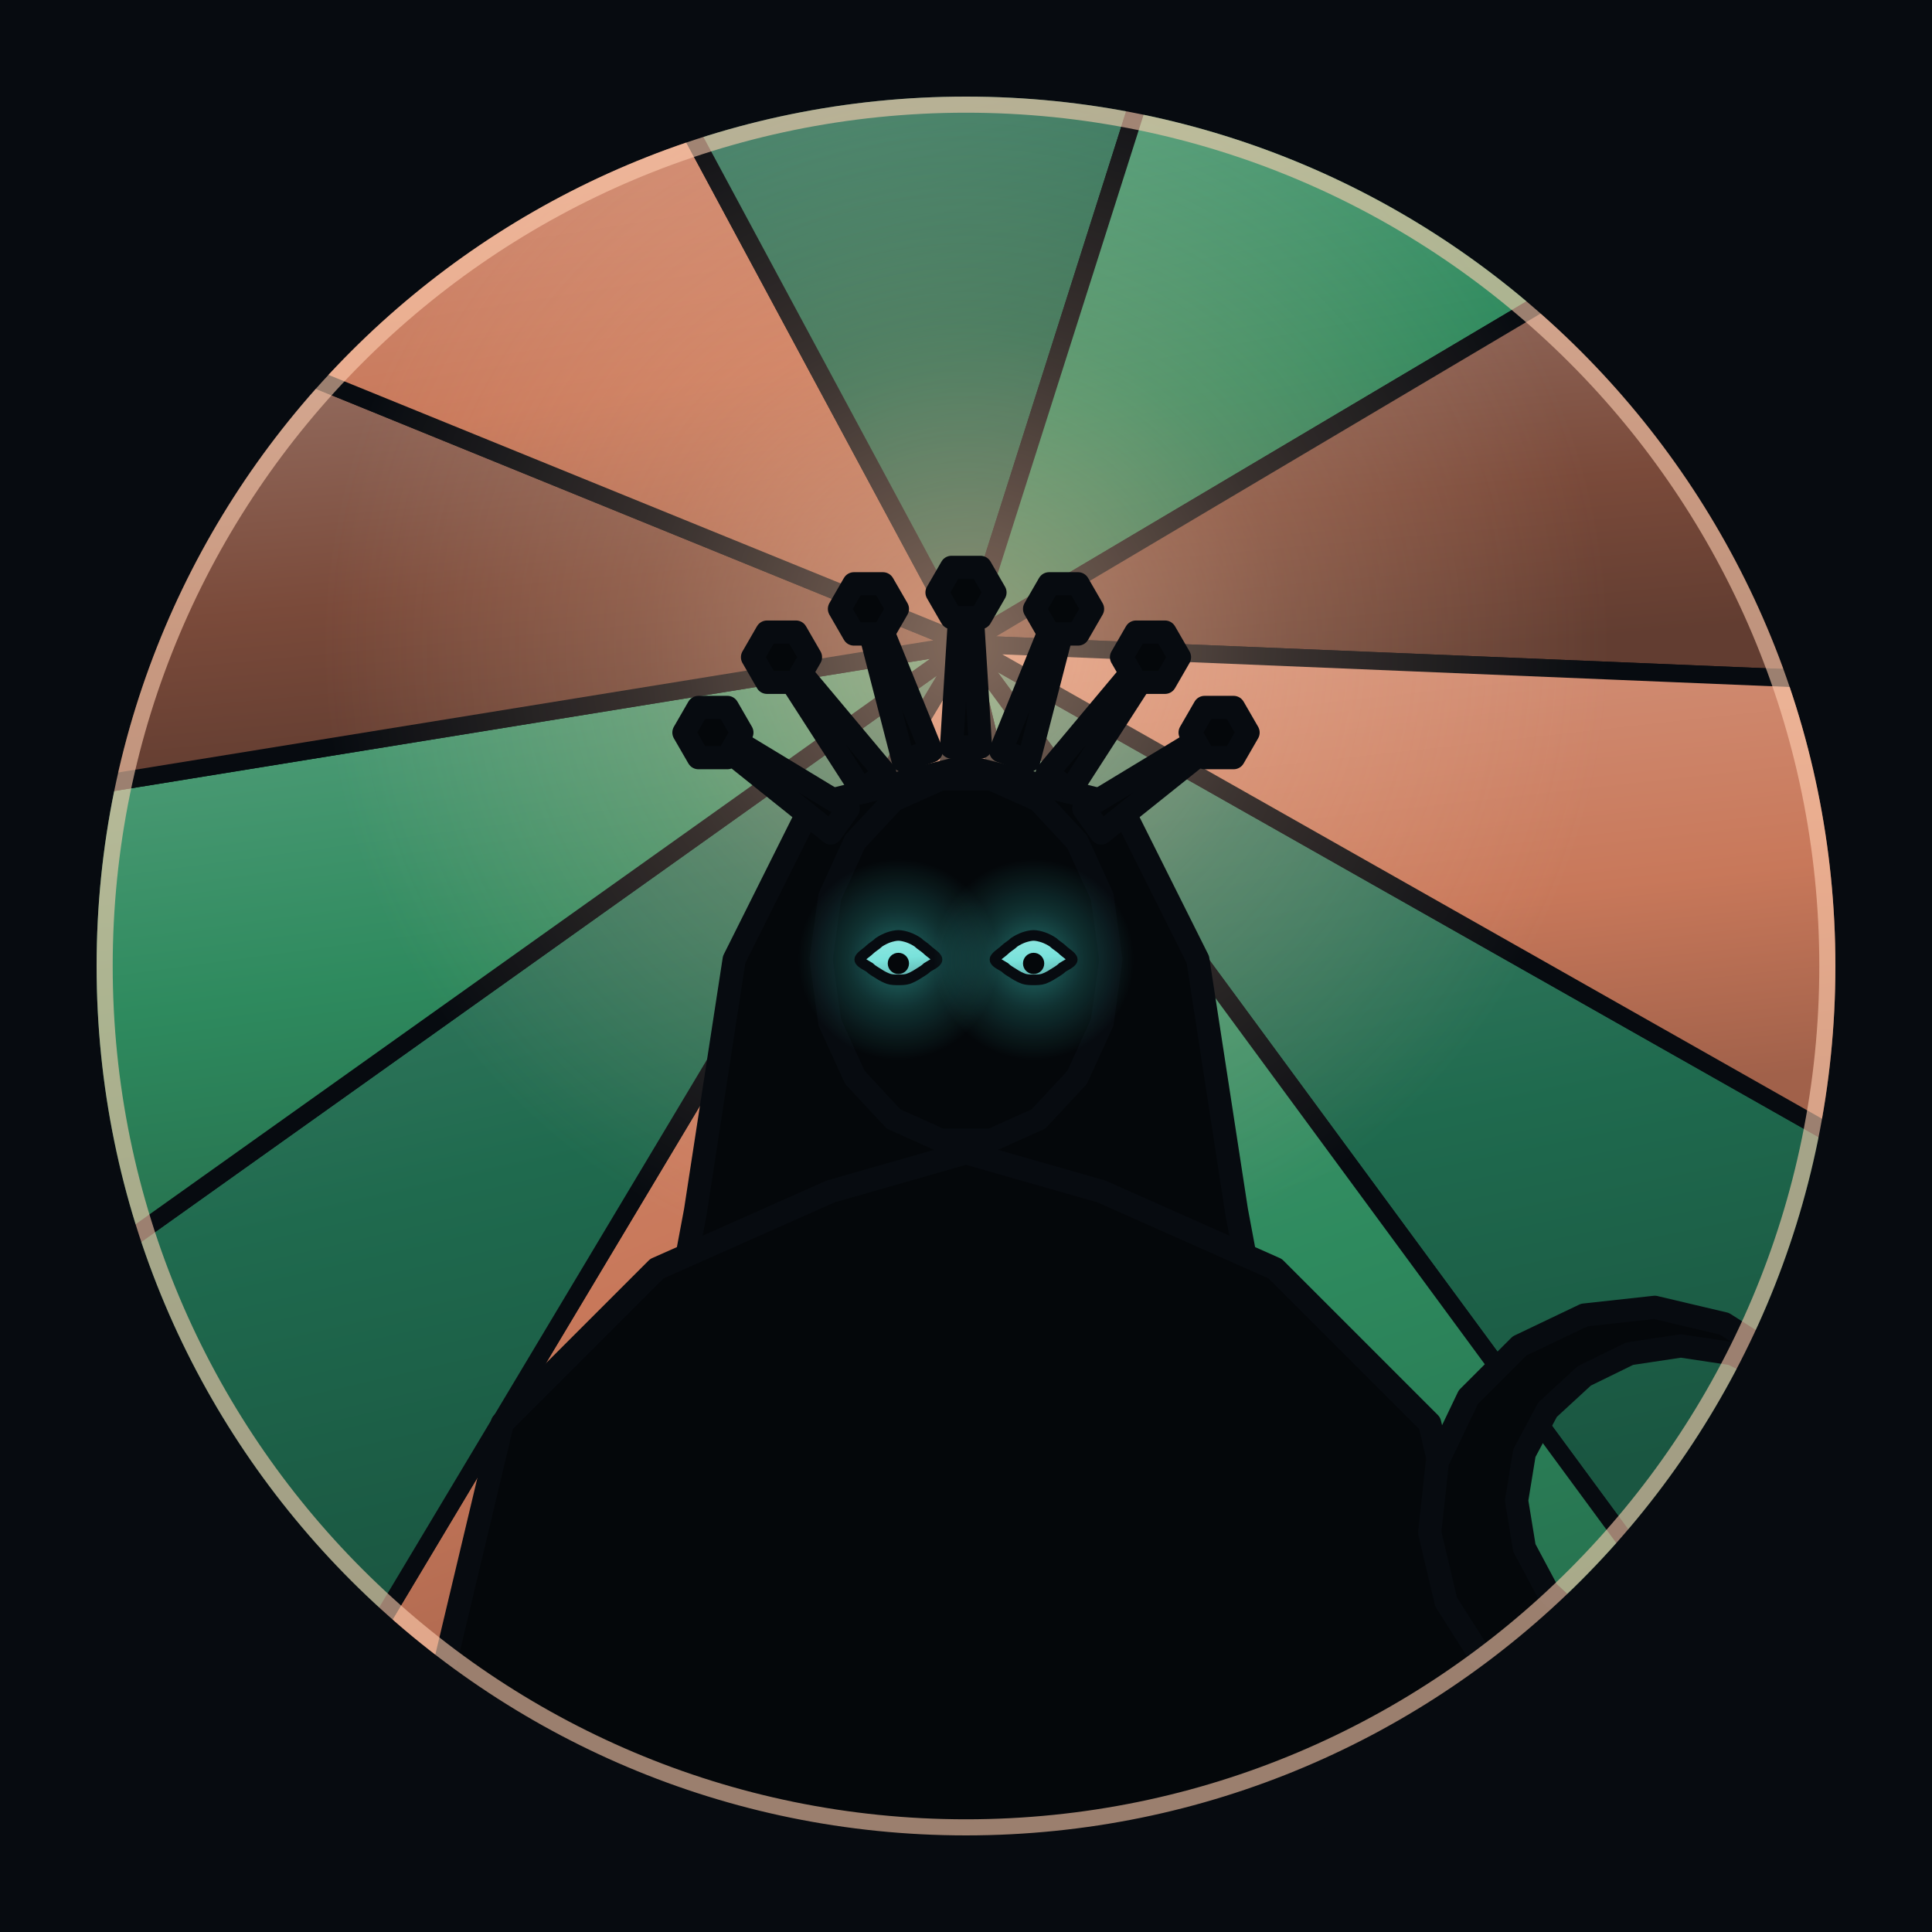
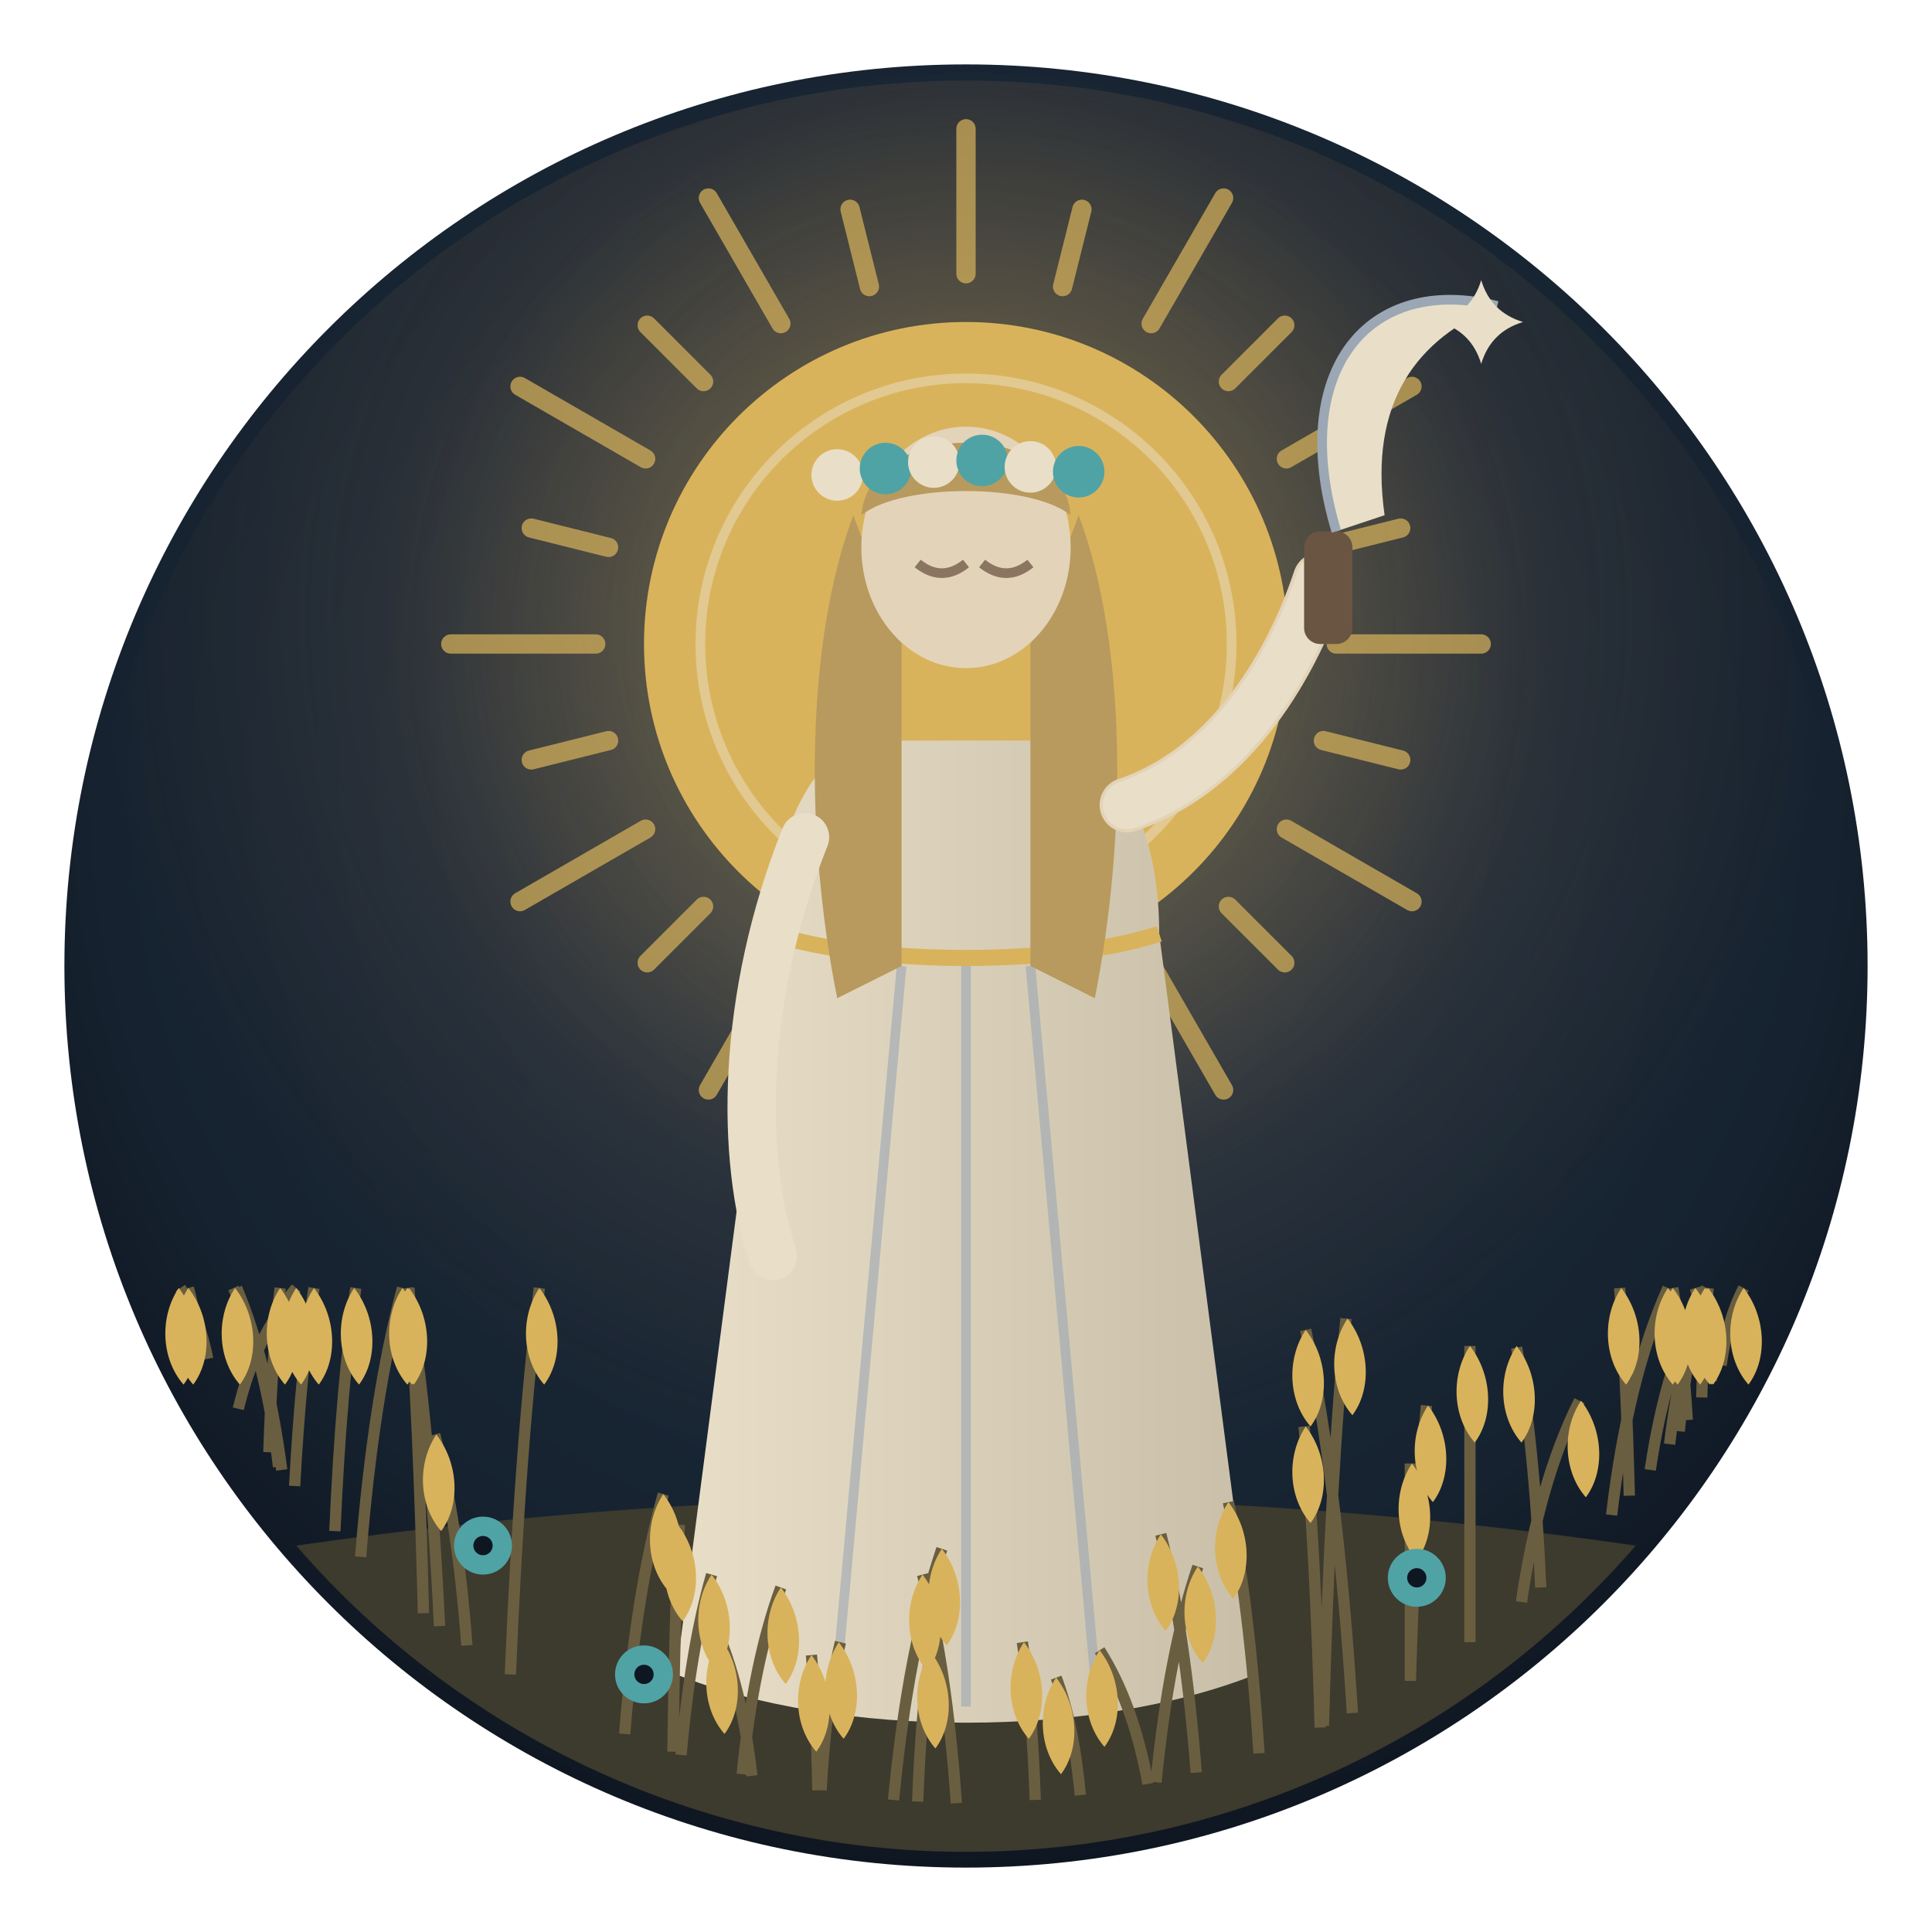
<svg xmlns="http://www.w3.org/2000/svg" viewBox="0 0 120 120">
  <defs>
-     <linearGradient id="g1" x1="0" y1="0" x2="0.2" y2="1">
-       <stop offset="0" stop-color="#4C8871" />
-       <stop offset="0.6" stop-color="#1F6A4E" />
-       <stop offset="1" stop-color="#1A5641" />
+     <radialGradient id="po1" cx="0.5" cy="0.4" r="0.6">
+       <stop offset="0" stop-color="#1F3043" />
+       <stop offset="0.8" stop-color="#16222F" />
+       <stop offset="1" stop-color="#0E1621" />
+     </radialGradient>
+     <radialGradient id="po2" cx="0.5" cy="0.3" r="0.5">
+       <stop offset="0" stop-color="#D9B35B" stop-opacity="0.3" />
+       <stop offset="0.6" stop-color="#E8A15A" stop-opacity="0.1" />
+       <stop offset="1" stop-color="#E8A15A" stop-opacity="0" />
+     </radialGradient>
+     <radialGradient id="po3" cx="0.5" cy="0.5" r="0.5">
+       <stop offset="0" stop-color="#D9B35B" stop-opacity="0.6" />
+       <stop offset="0.4" stop-color="#D9B35B" stop-opacity="0.2" />
+       <stop offset="1" stop-color="#D9B35B" stop-opacity="0" />
+     </radialGradient>
+     <linearGradient id="po4" x1="0" y1="0" x2="1" y2="0">
+       <stop offset="0" stop-color="#E9DFC8" />
+       <stop offset="1" stop-color="#C9BFA8" />
    </linearGradient>
-     <linearGradient id="g2" x1="0" y1="0" x2="0.2" y2="1">
-       <stop offset="0" stop-color="#58A17E" />
-       <stop offset="0.6" stop-color="#2E8A5E" />
-       <stop offset="1" stop-color="#26704E" />
-     </linearGradient>
-     <linearGradient id="g3" x1="0" y1="0" x2="0.2" y2="1">
-       <stop offset="0" stop-color="#956E61" />
-       <stop offset="0.6" stop-color="#7A4A3A" />
-       <stop offset="1" stop-color="#623D31" />
-     </linearGradient>
-     <linearGradient id="g4" x1="0" y1="0" x2="0.2" y2="1">
-       <stop offset="0" stop-color="#D3937B" />
-       <stop offset="0.6" stop-color="#C8785A" />
-       <stop offset="1" stop-color="#A1614A" />
-     </linearGradient>
-     <radialGradient id="g5" cx="60" cy="40" r="40" gradientUnits="userSpaceOnUse">
-       <stop offset="0" stop-color="#FFC9A8" stop-opacity="0.5" />
-       <stop offset="0.5" stop-color="#FFC9A8" stop-opacity="0.2" />
-       <stop offset="1" stop-color="#FFC9A8" stop-opacity="0.00" />
-     </radialGradient>
-     <radialGradient id="g6" cx="173" cy="70" r="10.4" gradientUnits="userSpaceOnUse">
-       <stop offset="0" stop-color="#3FD6CC" stop-opacity="0.5" />
-       <stop offset="0.5" stop-color="#3FD6CC" stop-opacity="0.2" />
-       <stop offset="1" stop-color="#3FD6CC" stop-opacity="0.00" />
-     </radialGradient>
-     <linearGradient id="g7" x1="0" y1="0" x2="0.2" y2="1">
-       <stop offset="0" stop-color="#94E8E2" />
-       <stop offset="0.6" stop-color="#79E2DB" />
-       <stop offset="1" stop-color="#62B6B2" />
-     </linearGradient>
-     <radialGradient id="g8" cx="187" cy="70" r="10.4" gradientUnits="userSpaceOnUse">
-       <stop offset="0" stop-color="#3FD6CC" stop-opacity="0.5" />
-       <stop offset="0.5" stop-color="#3FD6CC" stop-opacity="0.2" />
-       <stop offset="1" stop-color="#3FD6CC" stop-opacity="0.00" />
-     </radialGradient>
  </defs>
-   <circle cx="60" cy="60" r="57" fill="#070B10" />
-   <path d="M60,40 114.9,71.1 113,78.2 110.1,85 106.4,91.3 102,97.1Z" fill="url(#g1)" stroke="#070B10" stroke-width="1.1" />
-   <path d="M60,40 102,97.1 96.8,102.2 90.9,106.7 84.6,110.3 77.8,113.1Z" fill="url(#g2)" stroke="#070B10" stroke-width="1.1" />
-   <path d="M60,40 77.8,113.1 70.7,115 63.5,115.9 56.1,115.9 48.9,114.9Z" fill="url(#g3)" stroke="#070B10" stroke-width="1.1" />
-   <path d="M60,40 48.9,114.9 41.8,113 35,110.1 28.7,106.4 22.9,102Z" fill="url(#g4)" stroke="#070B10" stroke-width="1.1" />
-   <path d="M60,40 22.9,102 17.8,96.8 13.3,90.9 9.7,84.6 6.9,77.8Z" fill="url(#g1)" stroke="#070B10" stroke-width="1.1" />
-   <path d="M60,40 6.9,77.8 5,70.7 4.1,63.5 4.1,56.1 5.1,48.9Z" fill="url(#g2)" stroke="#070B10" stroke-width="1.1" />
-   <path d="M60,40 5.1,48.9 7,41.8 9.9,35 13.6,28.7 18,22.9Z" fill="url(#g3)" stroke="#070B10" stroke-width="1.1" />
-   <path d="M60,40 18,22.9 23.2,17.8 29.1,13.3 35.4,9.7 42.2,6.9Z" fill="url(#g4)" stroke="#070B10" stroke-width="1.1" />
-   <path d="M60,40 42.2,6.9 49.3,5 56.5,4.1 63.9,4.1 71.1,5.1Z" fill="url(#g1)" stroke="#070B10" stroke-width="1.1" />
-   <path d="M60,40 71.1,5.1 78.2,7 85,9.9 91.3,13.6 97.1,18Z" fill="url(#g2)" stroke="#070B10" stroke-width="1.1" />
-   <path d="M60,40 97.1,18 102.2,23.2 106.7,29.1 110.3,35.4 113.1,42.2Z" fill="url(#g3)" stroke="#070B10" stroke-width="1.1" />
-   <path d="M60,40 113.1,42.2 115,49.3 115.9,56.5 115.9,63.9 114.9,71.1Z" fill="url(#g4)" stroke="#070B10" stroke-width="1.1" />
-   <circle cx="60" cy="40" r="40" fill="url(#g5)" />
-   <g transform="translate(60 68) scale(0.6) translate(-180 -84)">
-     <path d="M180,50 164,54 156,70 152,96 146,128 180,128 214,128 208,96 204,70 196,54Z" fill="#04070A" stroke="#070B10" stroke-width="2.4" stroke-linejoin="round" />
-     <path d="M180,90 166,94 148,102 132,118 122,160 112,210 180,210 248,210 238,160 228,118 212,102 194,94Z" fill="#04070A" stroke="#070B10" stroke-width="2.4" stroke-linejoin="round" />
-     <path d="M167.8,54.4 154.1,46.1 153.5,46.9 166,56.9Z" fill="#04070A" stroke="#070B10" stroke-width="2.4" stroke-linejoin="round" />
-     <path d="M156.8,46.5 155.3,49.1 152.3,49.1 150.8,46.5 152.3,43.9 155.3,43.9Z" fill="#04070A" stroke="#070B10" stroke-width="2.4" stroke-linejoin="round" />
-     <path d="M171.6,50.7 161.3,38.4 160.5,39 169.2,52.5Z" fill="#04070A" stroke="#070B10" stroke-width="2.4" stroke-linejoin="round" />
-     <path d="M163.9,38.7 162.4,41.3 159.4,41.3 157.9,38.7 159.4,36.1 162.4,36.1Z" fill="#04070A" stroke="#070B10" stroke-width="2.4" stroke-linejoin="round" />
-     <path d="M176.4,48.4 170.4,33.6 169.5,33.9 173.5,49.4Z" fill="#04070A" stroke="#070B10" stroke-width="2.4" stroke-linejoin="round" />
-     <path d="M172.9,33.7 171.4,36.3 168.4,36.3 166.9,33.7 168.4,31.1 171.4,31.1Z" fill="#04070A" stroke="#070B10" stroke-width="2.4" stroke-linejoin="round" />
-     <path d="M181.5,48 180.5,32 179.5,32 178.5,48Z" fill="#04070A" stroke="#070B10" stroke-width="2.4" stroke-linejoin="round" />
-     <path d="M183,32 181.5,34.6 178.5,34.6 177,32 178.5,29.4 181.5,29.4Z" fill="#04070A" stroke="#070B10" stroke-width="2.4" stroke-linejoin="round" />
-     <path d="M186.5,49.4 190.5,33.9 189.6,33.6 183.6,48.4Z" fill="#04070A" stroke="#070B10" stroke-width="2.4" stroke-linejoin="round" />
-     <path d="M193.1,33.7 191.6,36.3 188.6,36.3 187.1,33.7 188.6,31.1 191.6,31.1Z" fill="#04070A" stroke="#070B10" stroke-width="2.4" stroke-linejoin="round" />
-     <path d="M190.8,52.5 199.5,39 198.7,38.4 188.4,50.7Z" fill="#04070A" stroke="#070B10" stroke-width="2.4" stroke-linejoin="round" />
-     <path d="M202.1,38.7 200.6,41.3 197.6,41.3 196.1,38.7 197.6,36.1 200.6,36.1Z" fill="#04070A" stroke="#070B10" stroke-width="2.4" stroke-linejoin="round" />
-     <path d="M194,56.9 206.5,46.9 205.9,46.1 192.2,54.4Z" fill="#04070A" stroke="#070B10" stroke-width="2.4" stroke-linejoin="round" />
-     <path d="M209.2,46.5 207.7,49.1 204.7,49.1 203.2,46.5 204.7,43.9 207.7,43.9Z" fill="#04070A" stroke="#070B10" stroke-width="2.4" stroke-linejoin="round" />
-     <path d="M195,70 194.1,76.5 191.5,82.2 187.5,86.5 182.6,88.7 177.4,88.7 172.5,86.5 168.5,82.2 165.9,76.5 165,70 165.9,63.5 168.5,57.8 172.5,53.5 177.4,51.3 182.6,51.3 187.5,53.5 191.5,57.8 194.1,63.5Z" fill="#04070A" stroke="#070B10" stroke-width="2.4" stroke-linejoin="round" />
-     <path d="M238.2,150.8 246.6,168.6 249.4,167.4 241.8,149.2Z" fill="#04070A" stroke="#070B10" stroke-width="2.4" stroke-linejoin="round" />
-     <path d="M246.6,149.7 239.5,147.4 233.7,142.8 229.7,136.5 228,129.3 228.8,122 232,115.3 237.3,110 244,106.8 251.3,106 258.5,107.7 264.8,111.7 269.4,117.5 271.7,124.6 270.2,121.1 267.8,116.6 264,113.1 259.3,110.8 254,110 248.7,110.8 244,113.1 240.2,116.6 237.8,121.1 237,126 237.8,130.9 240.2,135.4 244,138.9 248.7,141.2Z" fill="#04070A" stroke="#070B10" stroke-width="2.4" stroke-linejoin="round" />
-     <circle cx="173" cy="70" r="10.4" fill="url(#g6)" />
-     <path d="M169,70C169,69.7 169.7,69.3 170,69C170.3,68.7 170.7,68.5 171,68.2C171.3,68 171.7,67.8 172,67.7C172.3,67.6 172.7,67.5 173,67.5C173.3,67.5 173.7,67.6 174,67.7C174.3,67.8 174.7,68 175,68.2C175.3,68.5 175.7,68.7 176,69C176.3,69.3 177,69.7 177,70C177,70.3 176.3,70.6 176,70.8C175.7,71.1 175.3,71.3 175,71.5C174.7,71.7 174.3,71.9 174,72C173.7,72.1 173.3,72.1 173,72.1C172.7,72.1 172.3,72.1 172,72C171.7,71.9 171.3,71.7 171,71.5C170.7,71.3 170.3,71.1 170,70.8C169.7,70.6 169,70.3 169,70Z" fill="url(#g7)" stroke="#070B10" stroke-width="1.1" />
-     <circle cx="173" cy="70.4" r="1.1" fill="#04070A" />
-     <circle cx="187" cy="70" r="10.4" fill="url(#g8)" />
-     <path d="M183,70C183,69.7 183.7,69.3 184,69C184.3,68.7 184.7,68.5 185,68.2C185.3,68 185.7,67.8 186,67.7C186.3,67.6 186.7,67.5 187,67.5C187.3,67.5 187.7,67.6 188,67.7C188.3,67.8 188.7,68 189,68.2C189.3,68.5 189.7,68.7 190,69C190.3,69.3 191,69.7 191,70C191,70.3 190.3,70.6 190,70.8C189.7,71.1 189.3,71.3 189,71.5C188.7,71.7 188.3,71.9 188,72C187.7,72.1 187.3,72.1 187,72.1C186.7,72.1 186.3,72.1 186,72C185.7,71.9 185.3,71.7 185,71.5C184.7,71.3 184.3,71.1 184,70.8C183.7,70.6 183,70.3 183,70Z" fill="url(#g7)" stroke="#070B10" stroke-width="1.1" />
-     <circle cx="187" cy="70.4" r="1.1" fill="#04070A" />
-   </g>
-   <path d="M-1,-1 121,-1 121,121 -1,121ZM116,60 115.5,67.3 114.1,74.5 111.7,81.4 108.5,88 104.4,94.1 99.6,99.6 94.1,104.4 88,108.5 81.4,111.7 74.5,114.1 67.3,115.5 60,116 52.7,115.5 45.5,114.1 38.6,111.7 32,108.5 25.9,104.4 20.4,99.6 15.6,94.1 11.5,88 8.3,81.4 5.9,74.5 4.5,67.3 4,60 4.5,52.7 5.9,45.5 8.3,38.6 11.5,32 15.6,25.9 20.4,20.4 25.9,15.6 32,11.5 38.6,8.3 45.5,5.9 52.7,4.5 60,4 67.3,4.5 74.5,5.9 81.4,8.3 88,11.5 94.1,15.6 99.6,20.4 104.4,25.9 108.5,32 111.7,38.6 114.1,45.5 115.5,52.7Z" fill="#070B10" fill-rule="evenodd" />
-   <circle cx="60" cy="60" r="56" fill="none" stroke="#070B10" stroke-width="4" />
-   <circle cx="60" cy="60" r="53.5" fill="none" stroke="#FFCEB1" stroke-width="1" stroke-opacity="0.6" />
+   <circle cx="60" cy="60" r="56" fill="url(#po1)" />
+   <circle cx="60" cy="60" r="55" fill="url(#po2)" />
+   <circle cx="60" cy="40" r="36" fill="url(#po3)" />
+   <circle cx="60" cy="40" r="20" fill="#D9B35B" />
+   <path d="M83,40L92,40M82.2,46L87,47.2M79.9,51.5L87.7,56M76.3,56.3L79.8,59.8M71.5,59.9L76,67.7M66,62.2L67.2,67M60,63L60,72M54,62.2L52.8,67M48.5,59.9L44,67.7M43.7,56.3L40.2,59.8M40.1,51.5L32.3,56M37.8,46L33,47.2M37,40L28,40M37.8,34L33,32.8M40.1,28.5L32.3,24M43.7,23.7L40.2,20.2M48.5,20.1L44,12.3M54,17.8L52.8,13M60,17L60,8M66,17.8L67.2,13M71.5,20.1L76,12.3M76.3,23.7L79.8,20.2M79.9,28.5L87.7,24M82.2,34L87,32.8" stroke="#D9B35B" stroke-width="1.2" opacity="0.7" stroke-linecap="round" />
+   <circle cx="60" cy="40" r="16.5" fill="none" stroke="#E9DFC8" stroke-width="0.6" opacity="0.5" />
+   <path d="M18.4,96Q60,90 101.6,96A55,55 0 0 1 18.4,96Z" fill="#3D3A2E" />
+   <path d="M53,46C50,48 48,52 48,58L42,104C52,108 68,108 78,104L72,58C72,52 70,48 67,46Z" fill="url(#po4)" />
+   <path d="M56,60L52,104M60,60V106M64,60L68,104" stroke="#9BA7B4" stroke-width="0.6" opacity="0.6" fill="none" />
+   <path d="M48,58C54,60 66,60 72,58" stroke="#D9B35B" stroke-width="1" fill="none" />
+   <path d="M53,32C50,40 50,52 52,62L56,60L56,40ZM67,32C70,40 70,52 68,62L64,60L64,40Z" fill="#B89A5E" />
+   <ellipse cx="60" cy="34" rx="6.5" ry="7.5" fill="#E3D3B8" />
+   <path d="M53.5,32C54,26 66,26 66.5,32C64,30 56,30 53.5,32Z" fill="#B89A5E" />
+   <circle cx="52" cy="29.5" r="1.6" fill="#E9DFC8" />
+   <circle cx="55" cy="29.1" r="1.6" fill="#4FA3A5" />
+   <circle cx="58" cy="28.7" r="1.6" fill="#E9DFC8" />
+   <circle cx="61" cy="28.6" r="1.6" fill="#4FA3A5" />
+   <circle cx="64" cy="29" r="1.6" fill="#E9DFC8" />
+   <circle cx="67" cy="29.3" r="1.6" fill="#4FA3A5" />
+   <path d="M57,35c1,0.8 2,0.8 3,0M61,35c1,0.8 2,0.8 3,0" stroke="#8A7660" stroke-width="0.6" fill="none" />
+   <path d="M70,50C76,48 80,42 82,36" stroke="#E3D3B8" stroke-width="3.4" fill="none" stroke-linecap="round" />
+   <path d="M70,50C76,48 80,42 82,36" stroke="#E9DFC8" stroke-width="3" fill="none" stroke-linecap="round" />
+   <rect x="81" y="33" width="3" height="7" fill="#6A5442" rx="1" />
+   <path d="M83,33C80,23 85,17 93,19C88,21 85,25 86,32Z" fill="#E9DFC8" />
+   <path d="M83,33C80,23 85,17 93,19" stroke="#9BA7B4" stroke-width="0.6" fill="none" />
+   <path d="M92,17.4Q92.6,19.4 94.6,20Q92.6,20.6 92,22.6Q91.4,20.6 89.4,20Q91.4,19.4 92,17.4Z" fill="#E9DFC8" />
+   <path d="M50,52C46,62 46,72 48,78" stroke="#E9DFC8" stroke-width="3" fill="none" stroke-linecap="round" />
+   <path d="M71.8,110.7q0.8,-8.1 2.6,-13.4M102.5,91.3q1,-6.8 3.5,-11.3M14.8,87.5q1.1,-4.5 3.6,-7.5M74.3,110.1q-0.7,-8.9 -2.2,-14.8M57,111.9q0.2,-5.6 0.8,-9.3M67.1,111.5q-0.4,-4.4 -1.5,-7.3M38.8,107.7q0.7,-8.9 2.4,-14.9M27.3,101q-0.6,-12.6 -2,-21M71.3,110.8q-0.9,-5 -3,-8.3M95.7,98.6q-0.4,-9 -1.5,-14.9M106.3,85.8q-0.3,-3.5 -1,-5.8M104.3,88.9q0.5,-5.3 1.7,-8.9M31.7,104q0.6,-14.4 1.8,-24M104.8,88.2q-0.3,-4.9 -0.9,-8.2M46.7,110.3q-0.6,-5.2 -2,-8.6M18.3,92.3q0.4,-7.4 1.2,-12.3M12.3,83.4q-0.2,-2 -0.6,-3.4M41.8,108.8q0.1,-8.4 0.4,-14.1M42.3,109q0.6,-6.7 1.9,-11.2M17.5,91.3q-0.9,-6.8 -2.8,-11.3M84,106.4q-0.9,-14.3 -2.9,-23.8M87.6,104.4q0.3,-10.3 1,-17.1M12.9,84.4q-0.5,-2.6 -1.7,-4.4M103.7,89.7q0.7,-5.8 2.3,-9.7M101.2,92.9q-0.2,-7.7 -0.6,-12.9M46.1,110.2q0.7,-7 2.4,-11.6M22.4,96.7q0.8,-10 2.6,-16.7M94.5,99.5q1.1,-7.5 3.6,-12.5M20.8,95.1q0.4,-9.1 1.3,-15.1M100.1,94.1q1,-8.5 3.5,-14.1M64.3,111.8q-0.2,-5.9 -0.8,-9.8M29,102.2q-0.6,-7.9 -2,-13.1M78.2,108.9q-0.6,-9.3 -1.9,-15.6M16.7,90.2q0.2,-6.1 0.7,-10.2M51,111.2q0.3,-5.5 1.2,-9.2M91.3,102q0,-11 0,-18.4M17.3,91.1q-0.8,-6.7 -2.8,-11.1M59.4,112q-0.6,-8.5 -2.1,-14.2M82.2,107.2q0.4,-15.2 1.4,-25.3M87.6,104.4q0,-8.1 0,-13.5M26.3,100.2q-0.3,-12.1 -0.9,-20.2M55.5,111.8q0.9,-9.4 3,-15.6M105.7,86.8q0.1,-4.1 0.4,-6.8M82,107.3q-0.3,-11.2 -1,-18.7M50.8,111.2q-0.1,-5.1 -0.4,-8.4M106.9,84.8q0.4,-2.9 1.4,-4.8" stroke="#6A5E40" stroke-width="0.7" fill="none" />
+   <path d="M74.4,97.3c-1.2,1.8 -1.1,4.4 0.3,6c1.2,-1.6 1.1,-4.2 -0.3,-6ZM105.9,80c-1.2,1.8 -1.1,4.4 0.3,6c1.2,-1.6 1.1,-4.2 -0.3,-6ZM18.4,80c-1.2,1.8 -1.1,4.4 0.3,6c1.2,-1.6 1.1,-4.2 -0.3,-6ZM72.1,95.3c-1.2,1.8 -1.1,4.4 0.3,6c1.2,-1.6 1.1,-4.2 -0.3,-6ZM57.8,102.6c-1.2,1.8 -1.1,4.4 0.3,6c1.2,-1.6 1.1,-4.2 -0.3,-6ZM65.6,104.2c-1.2,1.8 -1.1,4.4 0.3,6c1.2,-1.6 1.1,-4.2 -0.3,-6ZM41.2,92.8c-1.2,1.8 -1.1,4.4 0.3,6c1.2,-1.6 1.1,-4.2 -0.3,-6ZM25.3,80c-1.2,1.8 -1.1,4.4 0.3,6c1.2,-1.6 1.1,-4.2 -0.3,-6ZM68.3,102.5c-1.2,1.8 -1.1,4.4 0.3,6c1.2,-1.6 1.1,-4.2 -0.3,-6ZM94.2,83.6c-1.2,1.8 -1.1,4.4 0.3,6c1.2,-1.6 1.1,-4.2 -0.3,-6ZM105.3,80c-1.2,1.8 -1.1,4.4 0.3,6c1.2,-1.6 1.1,-4.2 -0.3,-6ZM106,80c-1.2,1.8 -1.1,4.4 0.3,6c1.2,-1.6 1.1,-4.2 -0.3,-6ZM33.5,80c-1.2,1.8 -1.1,4.4 0.3,6c1.2,-1.6 1.1,-4.2 -0.3,-6ZM103.9,80c-1.2,1.8 -1.1,4.4 0.3,6c1.2,-1.6 1.1,-4.2 -0.3,-6ZM44.7,101.7c-1.2,1.8 -1.1,4.4 0.3,6c1.2,-1.6 1.1,-4.2 -0.3,-6ZM19.5,80c-1.2,1.8 -1.1,4.4 0.3,6c1.2,-1.6 1.1,-4.2 -0.3,-6ZM11.7,80c-1.2,1.8 -1.1,4.4 0.3,6c1.2,-1.6 1.1,-4.2 -0.3,-6ZM42.1,94.7c-1.2,1.8 -1.1,4.4 0.3,6c1.2,-1.6 1.1,-4.2 -0.3,-6ZM44.2,97.8c-1.2,1.8 -1.1,4.4 0.3,6c1.2,-1.6 1.1,-4.2 -0.3,-6ZM14.6,80c-1.2,1.8 -1.1,4.4 0.3,6c1.2,-1.6 1.1,-4.2 -0.3,-6ZM81.1,82.6c-1.2,1.8 -1.1,4.4 0.3,6c1.2,-1.6 1.1,-4.2 -0.3,-6ZM88.7,87.3c-1.2,1.8 -1.1,4.4 0.3,6c1.2,-1.6 1.1,-4.2 -0.3,-6ZM11.1,80c-1.2,1.8 -1.1,4.4 0.3,6c1.2,-1.6 1.1,-4.2 -0.3,-6ZM106,80c-1.2,1.8 -1.1,4.4 0.3,6c1.2,-1.6 1.1,-4.2 -0.3,-6ZM100.7,80c-1.2,1.8 -1.1,4.4 0.3,6c1.2,-1.6 1.1,-4.2 -0.3,-6ZM48.5,98.6c-1.2,1.8 -1.1,4.4 0.3,6c1.2,-1.6 1.1,-4.2 -0.3,-6ZM25,80c-1.2,1.8 -1.1,4.4 0.3,6c1.2,-1.6 1.1,-4.2 -0.3,-6ZM98.2,87c-1.2,1.8 -1.1,4.4 0.3,6c1.2,-1.6 1.1,-4.2 -0.3,-6ZM22,80c-1.2,1.8 -1.1,4.4 0.3,6c1.2,-1.6 1.1,-4.2 -0.3,-6ZM103.6,80c-1.2,1.8 -1.1,4.4 0.3,6c1.2,-1.6 1.1,-4.2 -0.3,-6ZM63.6,102c-1.2,1.8 -1.1,4.4 0.3,6c1.2,-1.6 1.1,-4.2 -0.3,-6ZM27.1,89.1c-1.2,1.8 -1.1,4.4 0.3,6c1.2,-1.6 1.1,-4.2 -0.3,-6ZM76.3,93.3c-1.2,1.8 -1.1,4.4 0.3,6c1.2,-1.6 1.1,-4.2 -0.3,-6ZM17.4,80c-1.2,1.8 -1.1,4.4 0.3,6c1.2,-1.6 1.1,-4.2 -0.3,-6ZM52.1,102c-1.2,1.8 -1.1,4.4 0.3,6c1.2,-1.6 1.1,-4.2 -0.3,-6ZM91.3,83.6c-1.2,1.8 -1.1,4.4 0.3,6c1.2,-1.6 1.1,-4.2 -0.3,-6ZM14.6,80c-1.2,1.8 -1.1,4.4 0.3,6c1.2,-1.6 1.1,-4.2 -0.3,-6ZM57.3,97.8c-1.2,1.8 -1.1,4.4 0.3,6c1.2,-1.6 1.1,-4.2 -0.3,-6ZM83.7,81.9c-1.2,1.8 -1.1,4.4 0.3,6c1.2,-1.6 1.1,-4.2 -0.3,-6ZM87.7,90.9c-1.2,1.8 -1.1,4.4 0.3,6c1.2,-1.6 1.1,-4.2 -0.3,-6ZM25.4,80c-1.2,1.8 -1.1,4.4 0.3,6c1.2,-1.6 1.1,-4.2 -0.3,-6ZM58.5,96.2c-1.2,1.8 -1.1,4.4 0.3,6c1.2,-1.6 1.1,-4.2 -0.3,-6ZM106.1,80c-1.2,1.8 -1.1,4.4 0.3,6c1.2,-1.6 1.1,-4.2 -0.3,-6ZM81.1,88.6c-1.2,1.8 -1.1,4.4 0.3,6c1.2,-1.6 1.1,-4.2 -0.3,-6ZM50.4,102.8c-1.2,1.8 -1.1,4.4 0.3,6c1.2,-1.6 1.1,-4.2 -0.3,-6ZM108.3,80c-1.2,1.8 -1.1,4.4 0.3,6c1.2,-1.6 1.1,-4.2 -0.3,-6Z" fill="#D9B35B" />
+   <circle cx="30" cy="96" r="1.8" fill="#4FA3A5" />
+   <circle cx="30" cy="96" r="0.6" fill="#0E1621" />
+   <circle cx="88" cy="98" r="1.8" fill="#4FA3A5" />
+   <circle cx="88" cy="98" r="0.6" fill="#0E1621" />
+   <circle cx="40" cy="104" r="1.8" fill="#4FA3A5" />
+   <circle cx="40" cy="104" r="0.6" fill="#0E1621" />
</svg>
